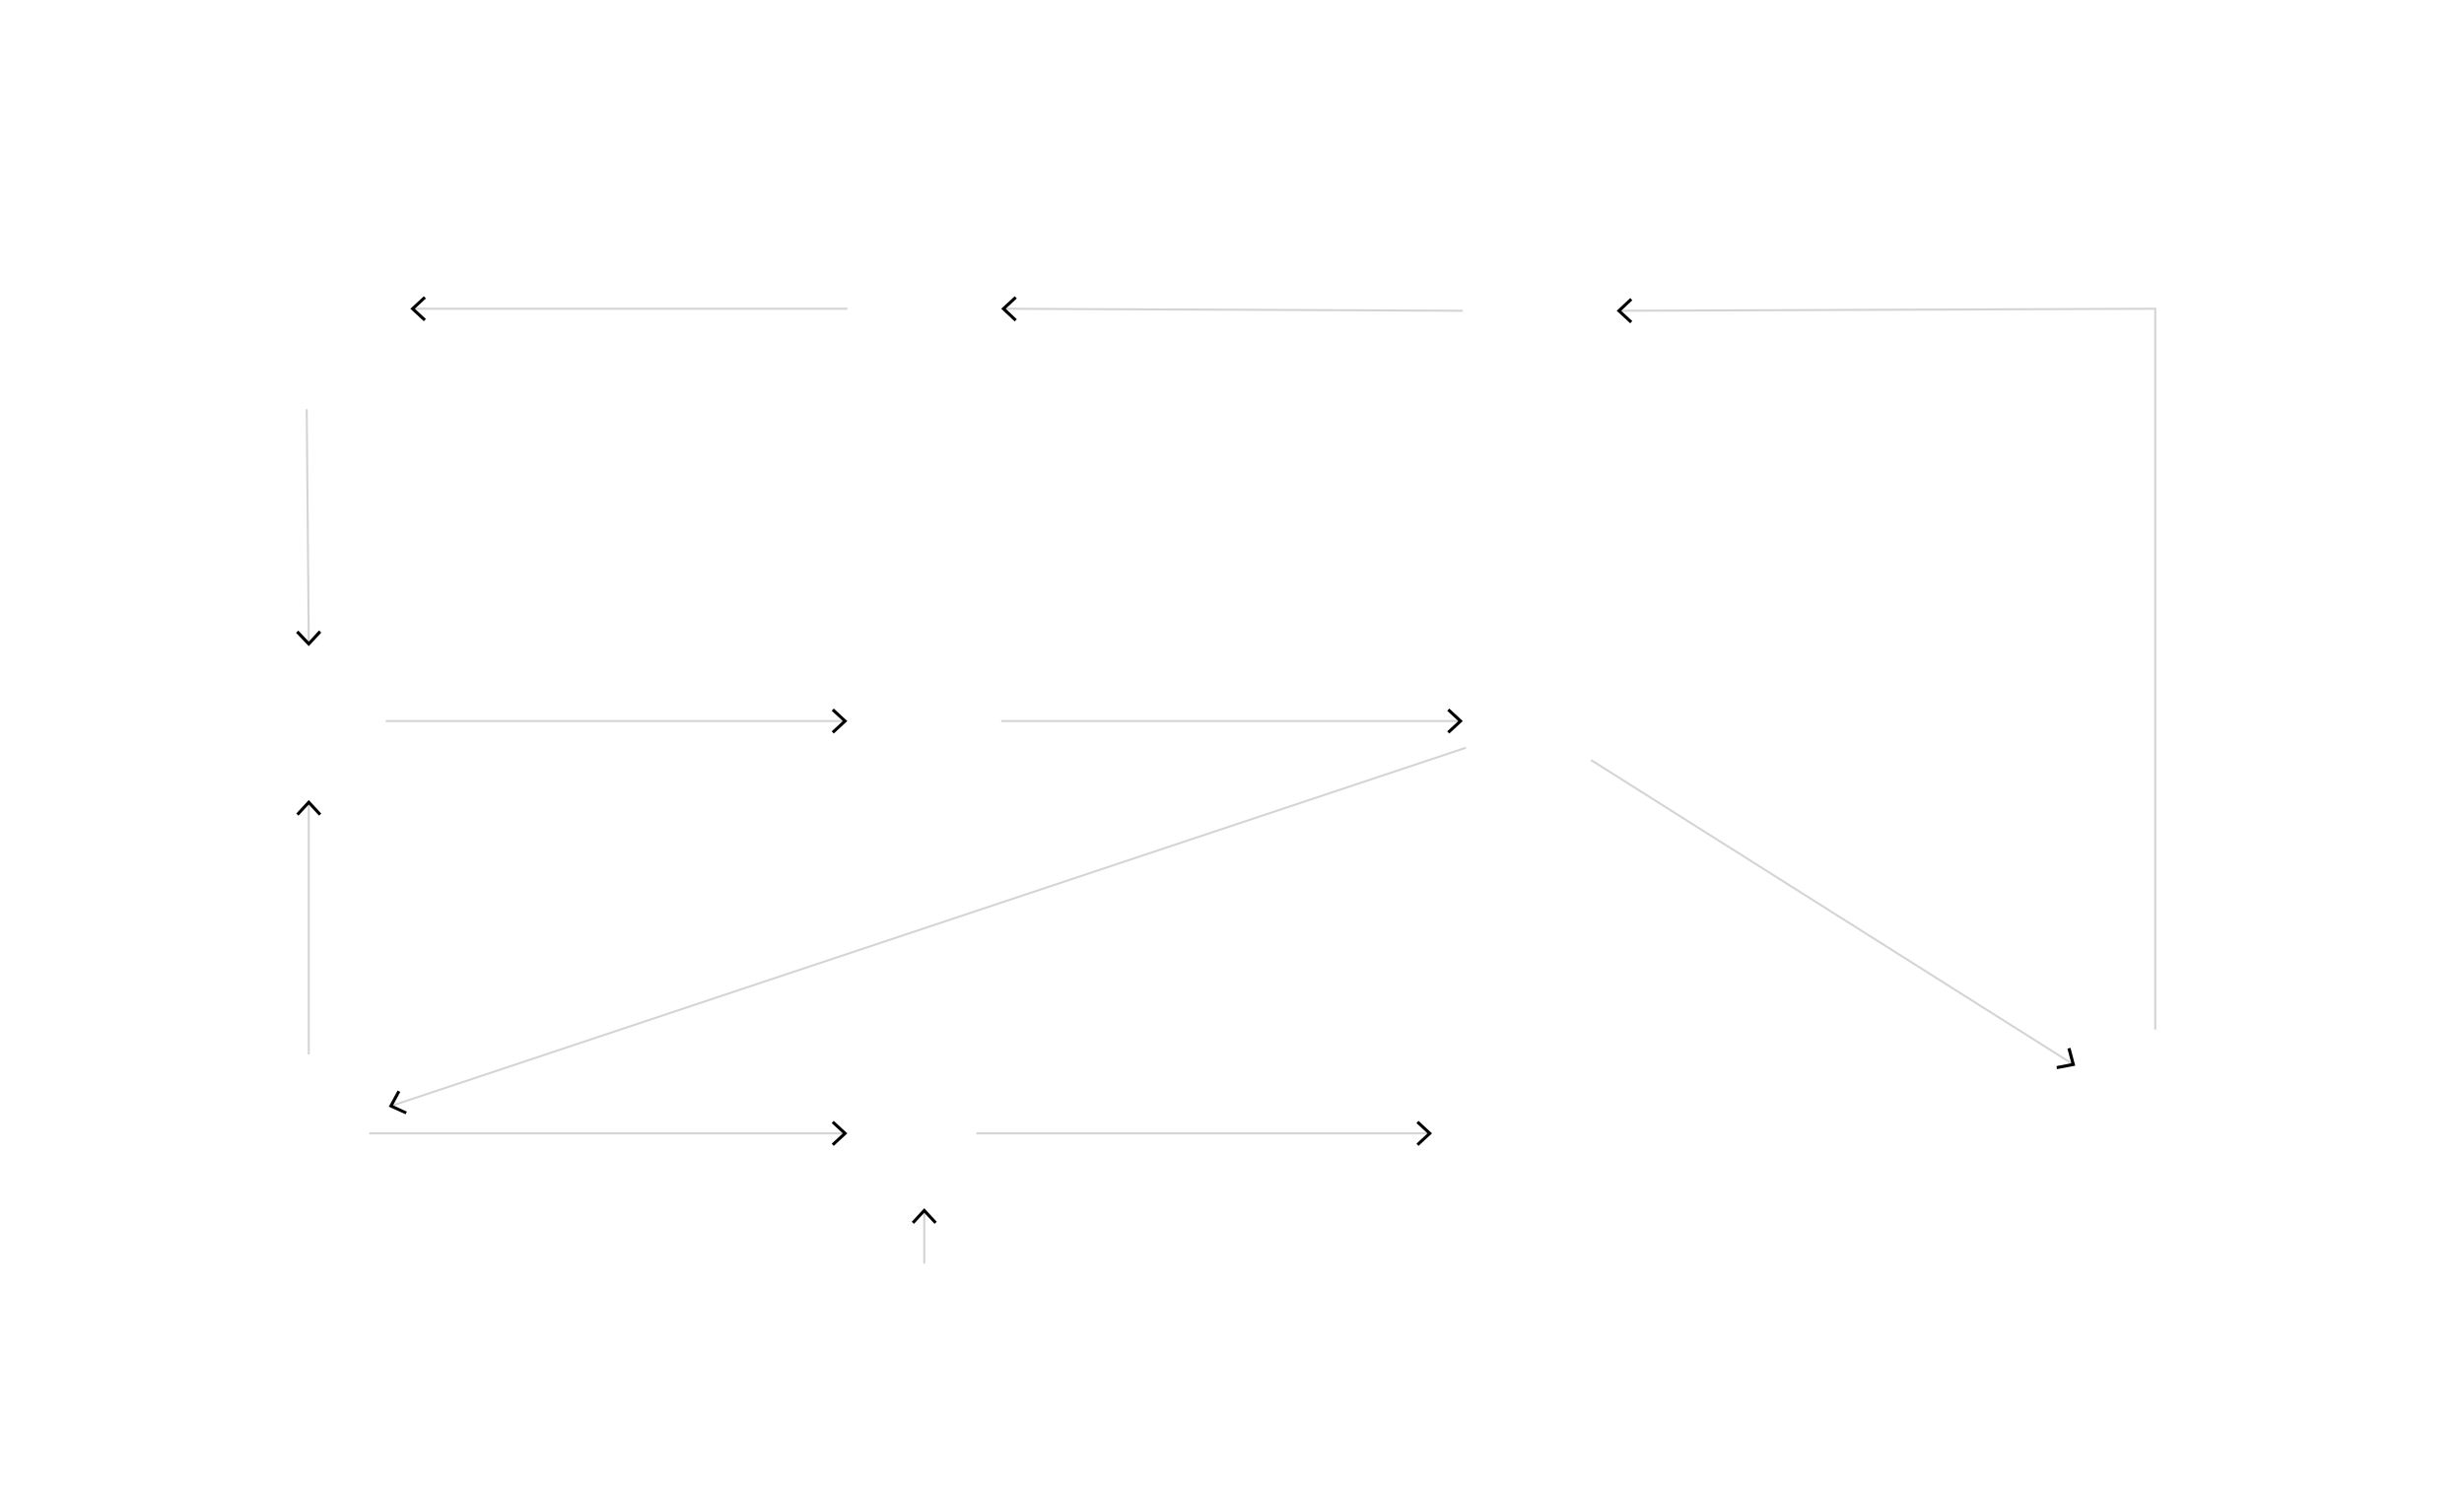
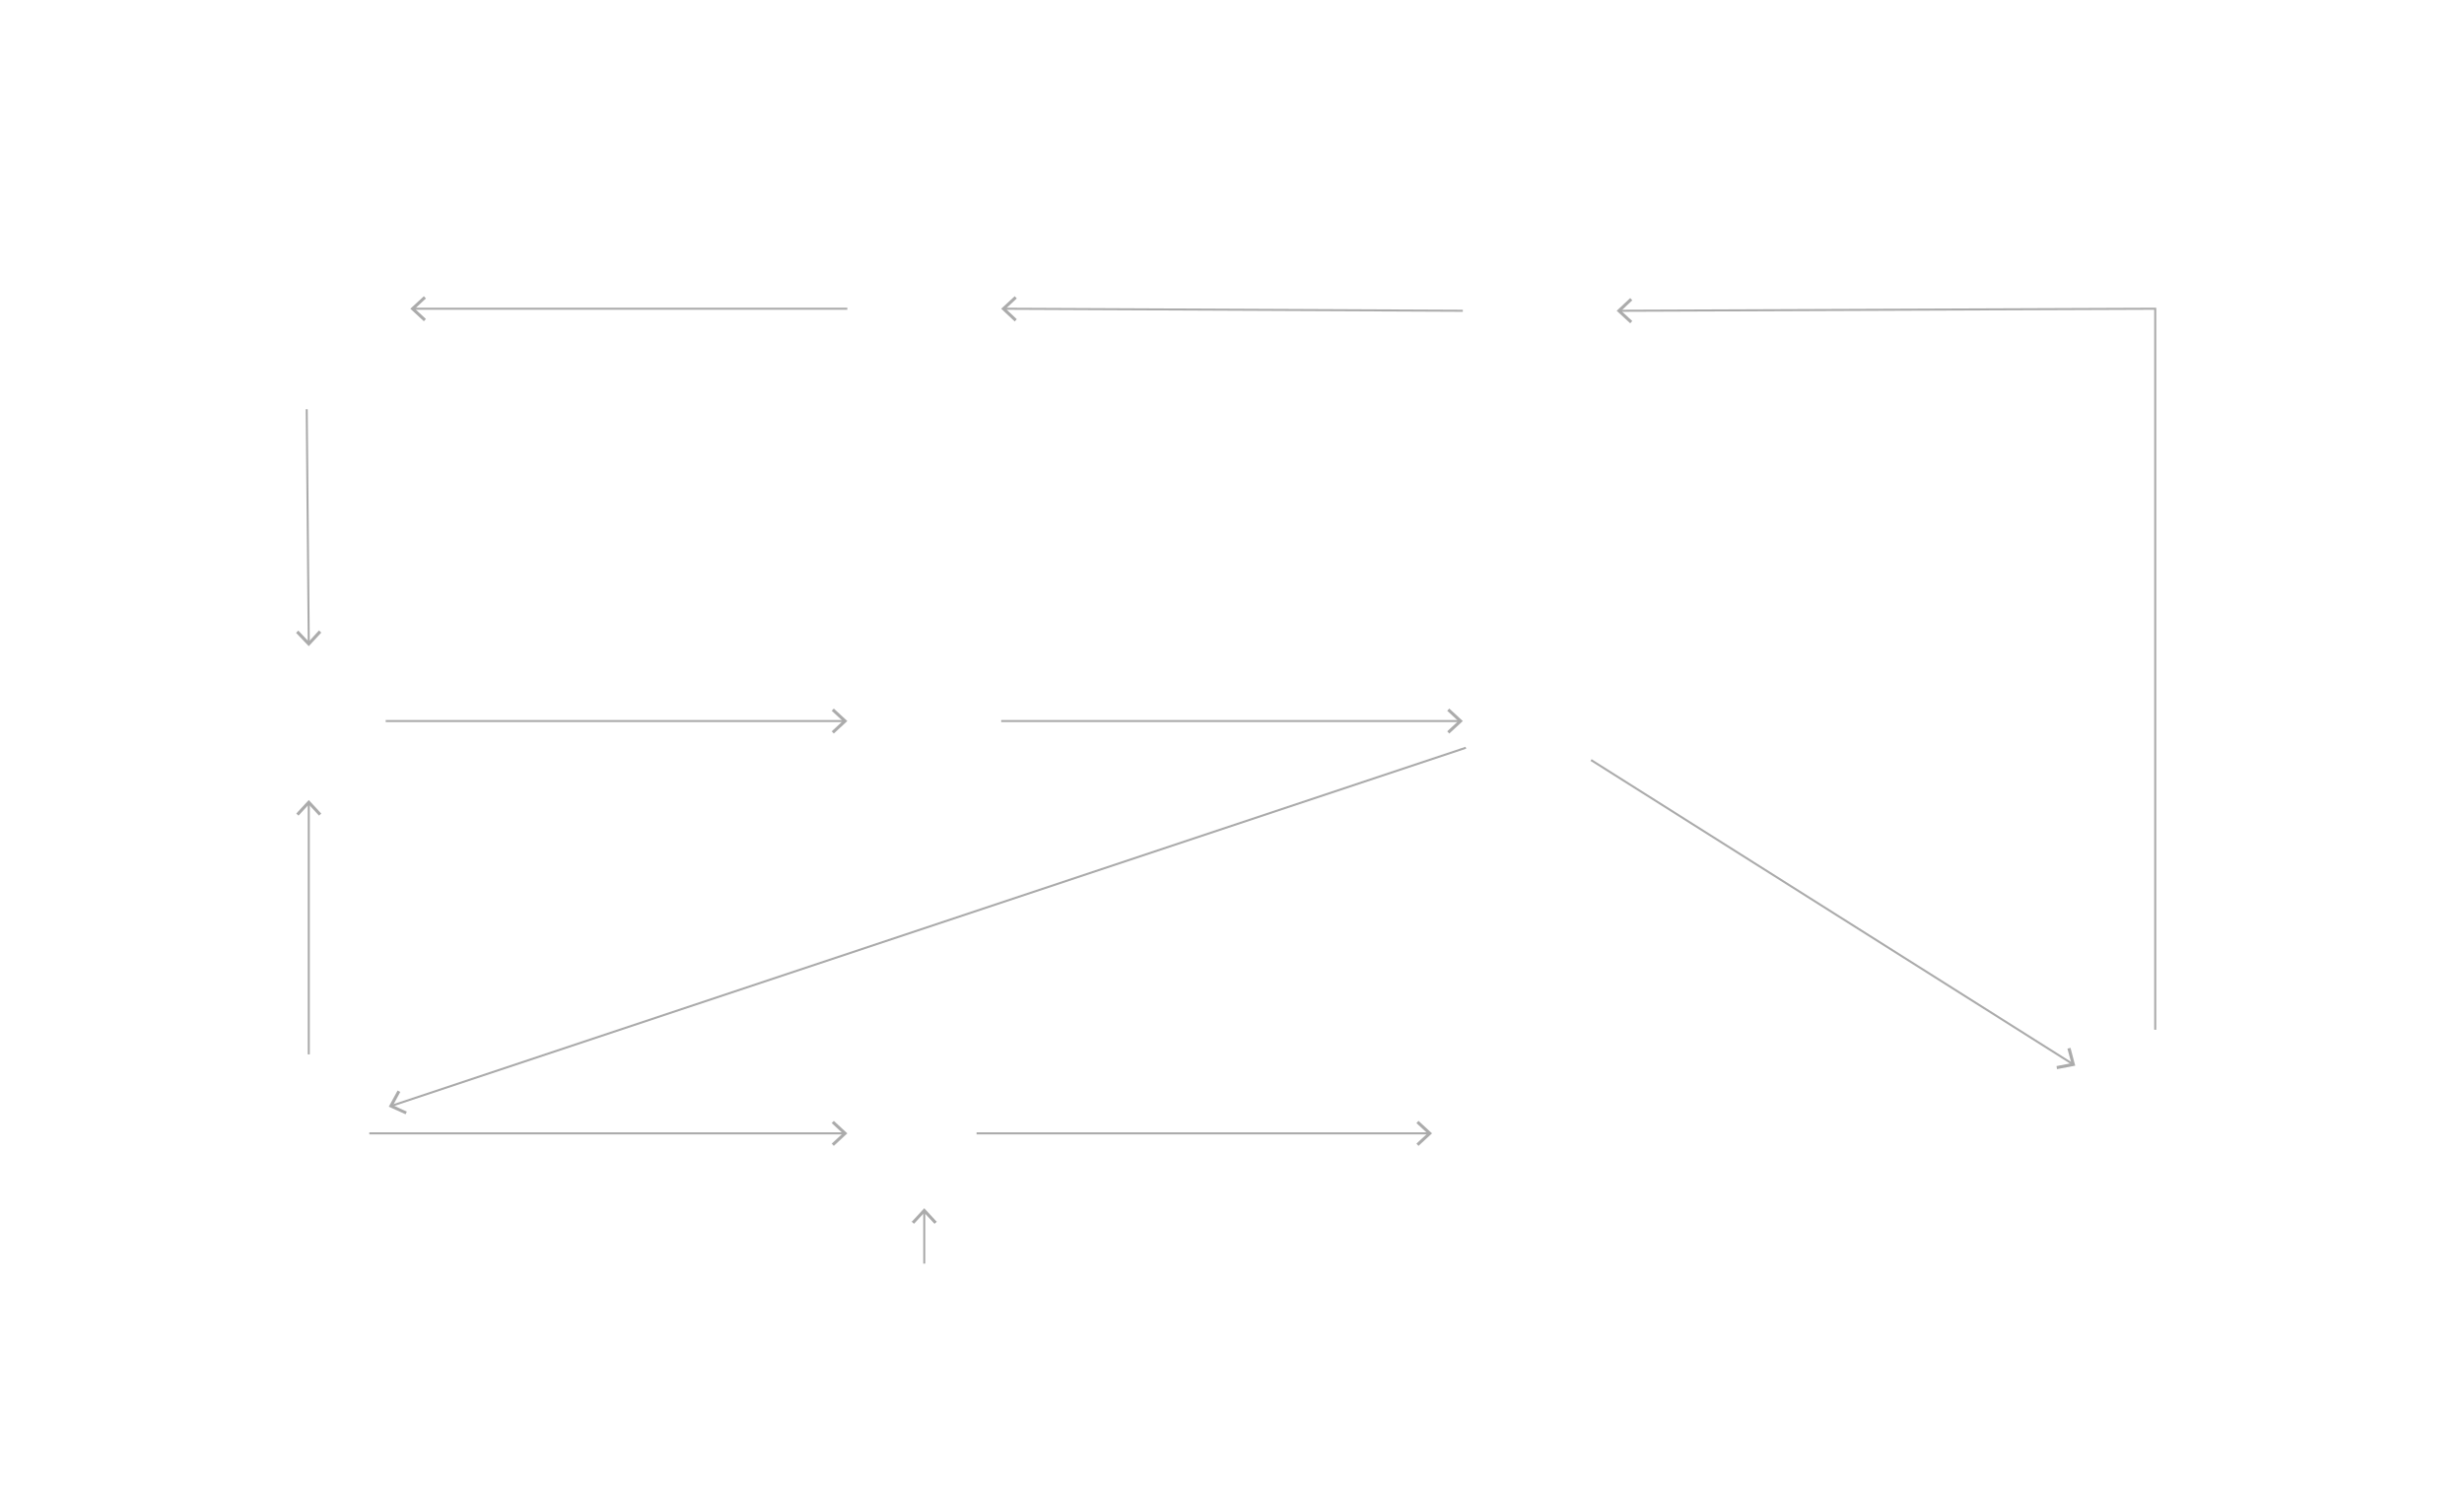
<svg xmlns="http://www.w3.org/2000/svg" version="1.1" id="arrows" x="0px" y="0px" viewBox="0 0 1201 727" style="enable-background:new 0 0 1201 727;" xml:space="preserve">
  <style type="text/css">
- 	.st1{fill:none;stroke:#d4d4d4;stroke-miterlimit:10;}
+ 	.st0{opacity:0.33;}
+ 	.st1{fill:none;stroke:#000000;stroke-miterlimit:10;}
	.st2{fill:none;}
</style>
  <g class="st0">
    <g>
      <polyline class="st1" points="789.6,151.5 1050.5,150.5 1050.5,502   " />
      <g>
        <polygon points="794.6,157.6 795.6,156.5 790.2,151.5 795.6,146.4 794.6,145.3 788,151.5    " />
      </g>
    </g>
  </g>
  <g class="st0">
    <g>
      <line class="st1" x1="450.5" y1="590.6" x2="450.5" y2="616" />
      <g>
        <polygon points="444.4,595.6 445.5,596.6 450.5,591.2 455.5,596.6 456.6,595.6 450.5,589    " />
      </g>
    </g>
  </g>
  <g class="st0">
    <g>
      <line class="st1" x1="150.5" y1="313.4" x2="149.5" y2="199.5" />
      <g>
        <polygon points="156.6,308.4 155.5,307.3 150.5,312.8 145.4,307.4 144.3,308.5 150.5,315    " />
      </g>
    </g>
  </g>
  <g class="st0">
    <g>
      <line class="st1" x1="411.4" y1="351.5" x2="188" y2="351.5" />
      <g>
        <polygon points="406.4,345.4 405.4,346.5 410.8,351.5 405.4,356.5 406.4,357.6 413,351.5    " />
      </g>
    </g>
  </g>
  <g class="st0">
    <g>
      <line class="st1" x1="711.4" y1="351.5" x2="488" y2="351.5" />
      <g>
        <polygon points="706.4,345.4 705.4,346.5 710.8,351.5 705.4,356.5 706.4,357.6 713,351.5    " />
      </g>
    </g>
  </g>
  <g class="st0">
    <g>
      <line class="st1" x1="696.4" y1="552.5" x2="476" y2="552.5" />
      <g>
        <polygon points="691.4,546.4 690.4,547.5 695.8,552.5 690.4,557.5 691.4,558.6 698,552.5    " />
      </g>
    </g>
  </g>
  <g class="st0">
    <g>
      <line class="st1" x1="489.6" y1="150.5" x2="713" y2="151.5" />
      <g>
        <polygon points="494.6,156.7 495.6,155.6 490.2,150.5 495.6,145.5 494.6,144.4 488,150.5    " />
      </g>
    </g>
  </g>
  <g class="st0">
    <g>
      <line class="st1" x1="201.6" y1="150.5" x2="413" y2="150.5" />
      <g>
        <polygon points="206.6,156.6 207.6,155.5 202.2,150.5 207.6,145.5 206.6,144.4 200,150.5    " />
      </g>
    </g>
  </g>
  <g class="st0">
    <g>
      <line class="st1" x1="1010.1" y1="518.6" x2="775.5" y2="370.5" />
      <g>
        <polygon points="1009.2,510.8 1007.7,511.2 1009.6,518.3 1002.4,519.7 1002.6,521.2 1011.5,519.5    " />
      </g>
    </g>
  </g>
  <g class="st0">
    <g>
      <line class="st1" x1="191" y1="539" x2="714.5" y2="364.5" />
      <g>
        <polygon points="197.7,543.2 198.3,541.9 191.6,538.8 195.1,532.3 193.8,531.6 189.5,539.5    " />
      </g>
    </g>
  </g>
  <g class="st0">
    <g>
      <line class="st1" x1="150.5" y1="391.6" x2="150.5" y2="514" />
      <g>
        <polygon points="144.4,396.6 145.5,397.6 150.5,392.2 155.5,397.6 156.6,396.6 150.5,390    " />
      </g>
    </g>
  </g>
  <g class="st0">
    <path class="st2" d="M176,551.5" />
  </g>
  <g class="st0">
    <path class="st2" d="M426,551.5" />
  </g>
  <g class="st0">
    <g>
      <line class="st1" x1="411.4" y1="552.5" x2="180" y2="552.5" />
      <g>
        <polygon points="406.4,546.4 405.4,547.5 410.8,552.5 405.4,557.5 406.4,558.6 413,552.5    " />
      </g>
    </g>
  </g>
</svg>
